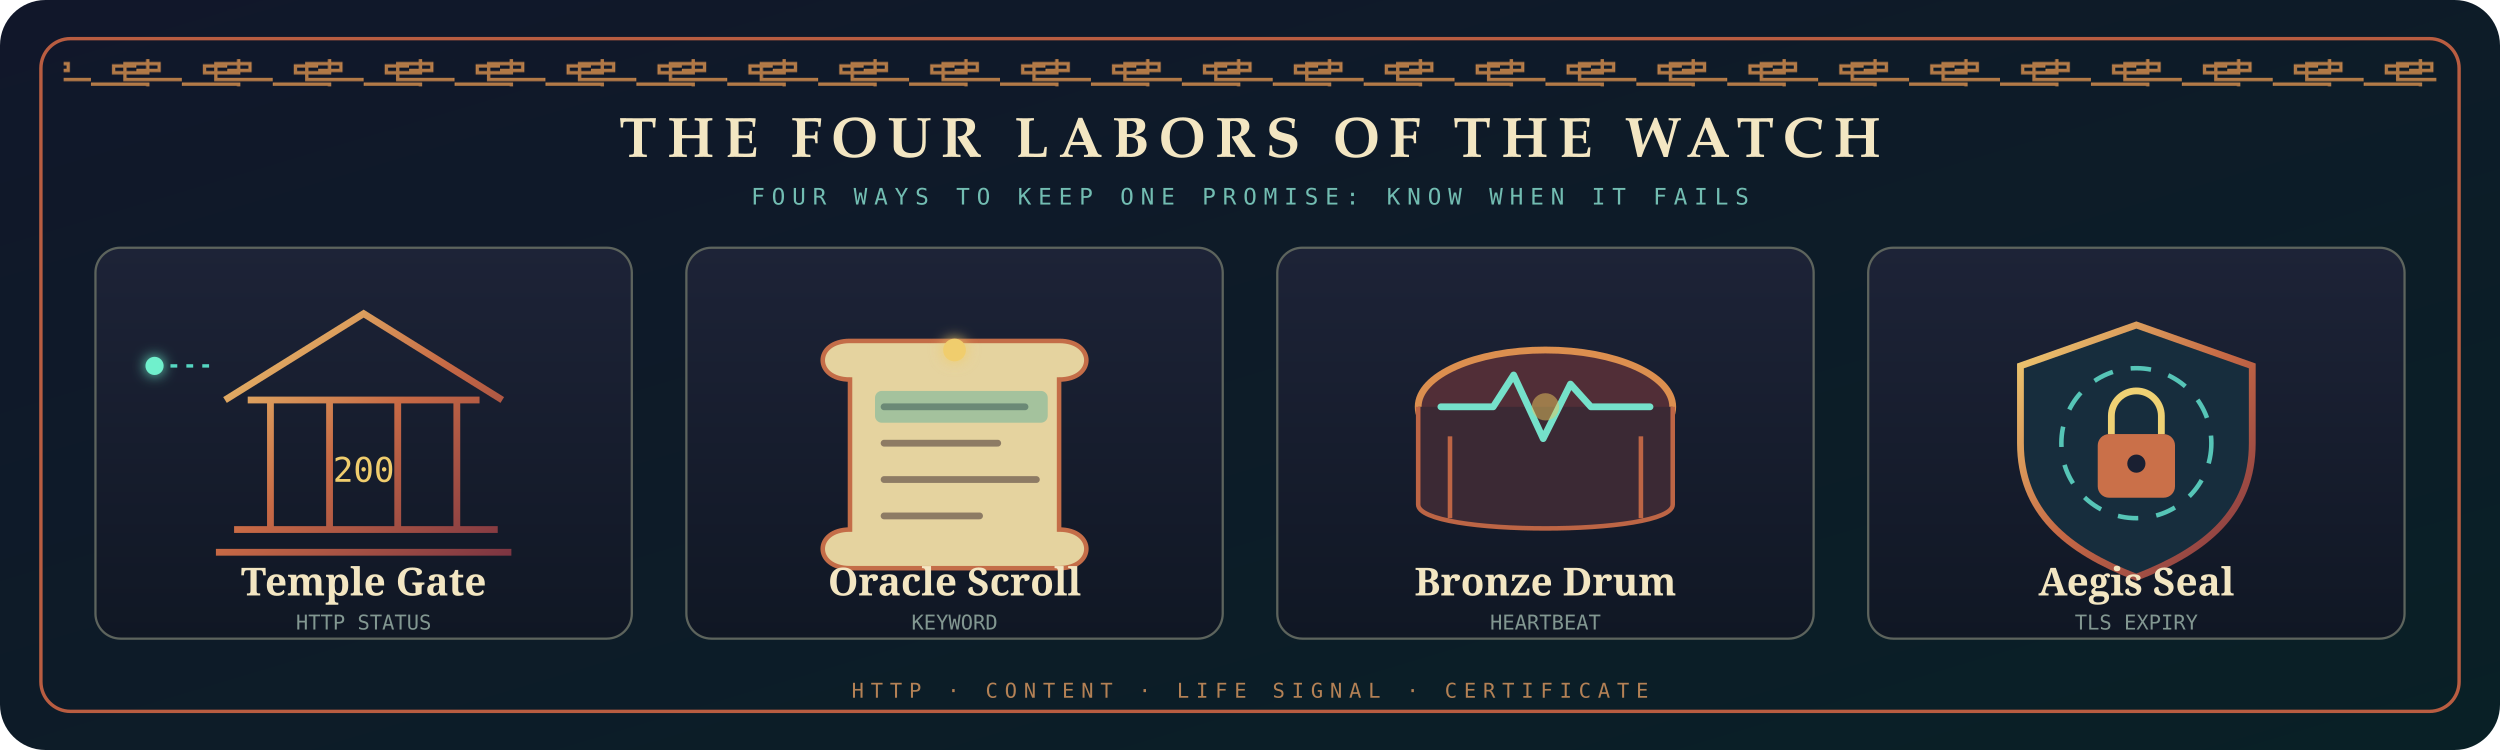
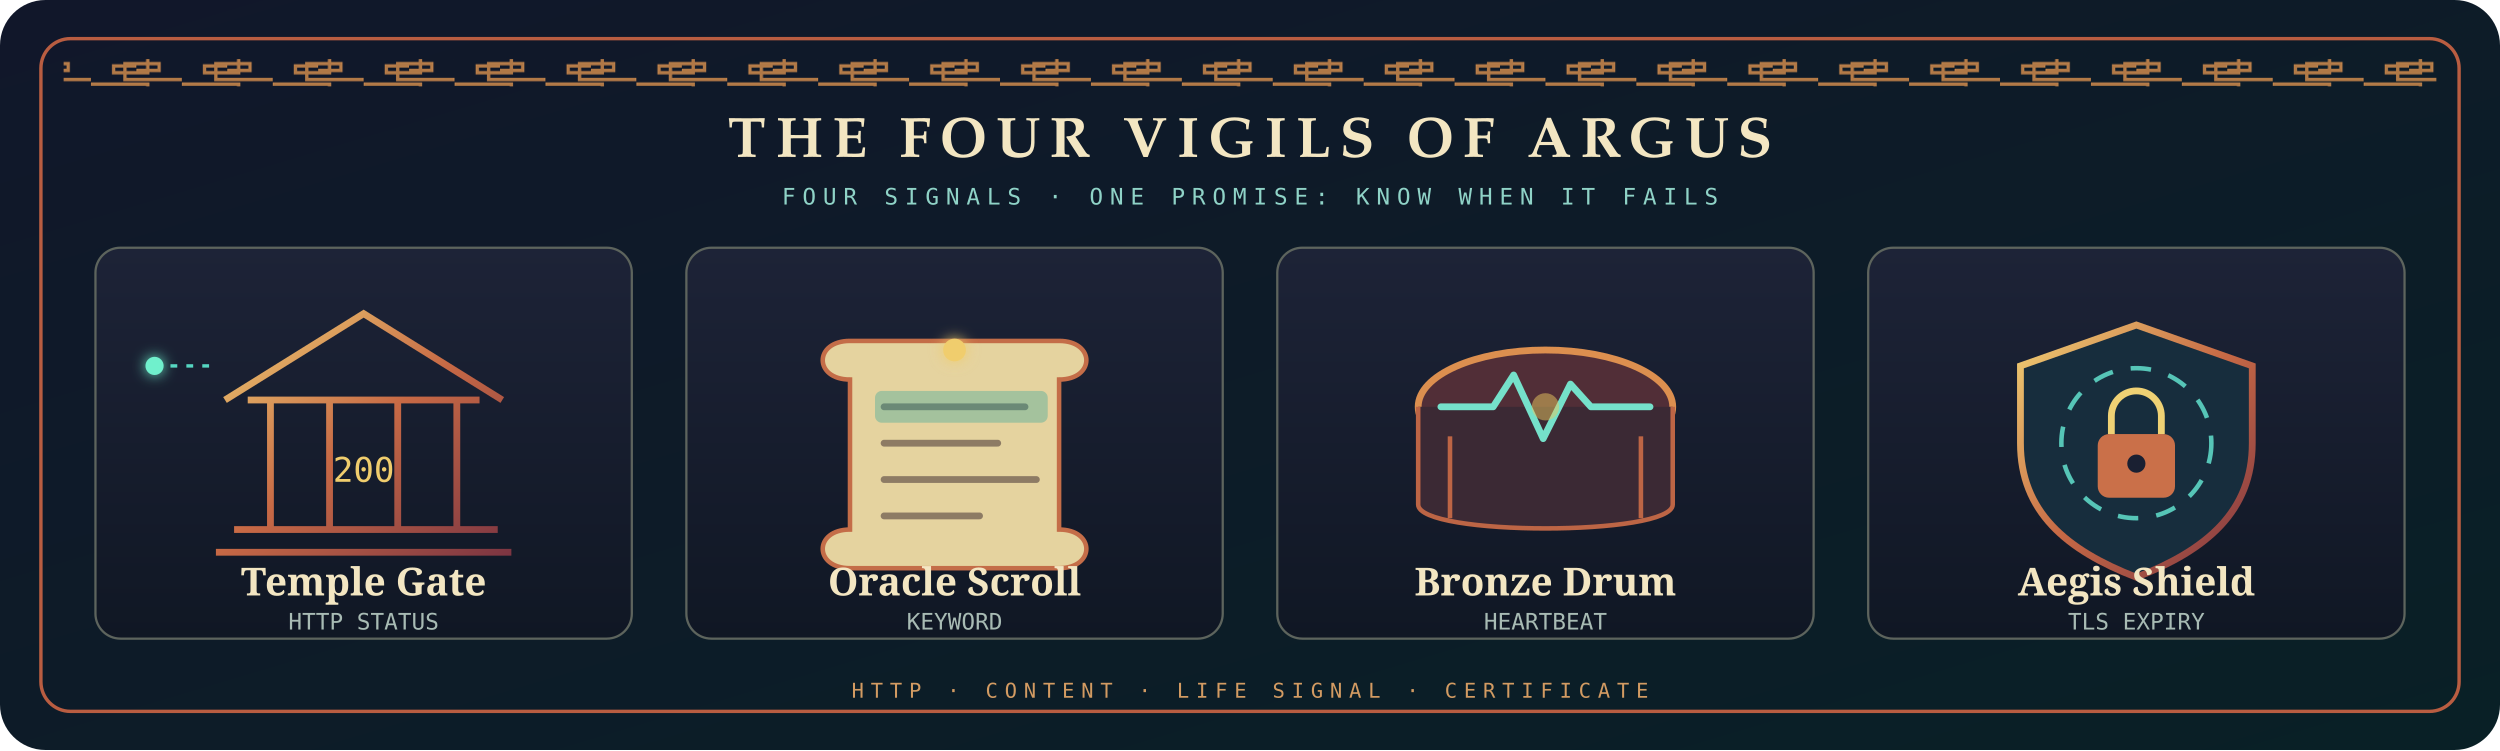
<svg xmlns="http://www.w3.org/2000/svg" width="1100" height="330" viewBox="0 0 1100 330" role="img" aria-labelledby="title desc">
  <defs>
    <linearGradient id="bg" x1="0" y1="0" x2="1" y2="1">
      <stop stop-color="#11172a" />
      <stop offset="1" stop-color="#092026" />
    </linearGradient>
    <linearGradient id="card" x1="0" y1="0" x2="0" y2="1">
      <stop stop-color="#1d2337" />
      <stop offset="1" stop-color="#101724" />
    </linearGradient>
    <linearGradient id="metal" x1="0" y1="0" x2="1" y2="1">
      <stop stop-color="#f0d174" />
      <stop offset=".5" stop-color="#c76945" />
      <stop offset="1" stop-color="#7d3542" />
    </linearGradient>
    <pattern id="key" width="40" height="12" patternUnits="userSpaceOnUse">
      <path d="M0 1h25v7H10V5h10M40 11H15V4h15v3H20" fill="none" stroke="#d8904e" stroke-width="1.5" />
    </pattern>
    <filter id="glow" x="-80%" y="-80%" width="260%" height="260%">
      <feGaussianBlur stdDeviation="3" result="b" />
      <feMerge>
        <feMergeNode in="b" />
        <feMergeNode in="SourceGraphic" />
      </feMerge>
    </filter>
    <style>
      .signal{filter:url(#glow)}
      .traveler{animation:travel 2.8s linear infinite}
-       .scan{animation:scan 4s ease-in-out infinite}
-       .pulse{stroke-dasharray:140;animation:pulse 2.2s linear infinite}
-       .seal{stroke-dasharray:9 8;animation:seal 8s linear infinite}
-       .torch{animation:torch 1.8s ease-in-out infinite}
-       @keyframes travel{from{transform:translateX(0)}to{transform:translateX(170px)}}
+       .scan{animation:scan 4s cubic-bezier(.77,0,.175,1) infinite}
+       .pulse{animation:pulse 2.2s cubic-bezier(.77,0,.175,1) infinite}
+       .seal{stroke-dasharray:9 8;animation:seal 8s linear infinite;transform-box:fill-box;transform-origin:center}
+       .torch{animation:torch 2.4s cubic-bezier(.77,0,.175,1) infinite}
+       @keyframes travel{0%{transform:translateX(0);opacity:0}10%,90%{opacity:1}100%{transform:translateX(170px);opacity:0}}
      @keyframes scan{0%,100%{transform:translateY(0)}50%{transform:translateY(48px)}}
-       @keyframes pulse{from{stroke-dashoffset:280}to{stroke-dashoffset:0}}
-       @keyframes seal{to{stroke-dashoffset:-136}}
+       @keyframes pulse{0%,100%{opacity:.45}50%{opacity:1}}
+       @keyframes seal{to{transform:rotate(360deg)}}
      @keyframes torch{0%,100%{opacity:.45}50%{opacity:1}}
-       @media (prefers-reduced-motion:reduce){.traveler,.scan,.pulse,.seal,.torch{animation:none}}
+       @media (prefers-reduced-motion:reduce){
+         .traveler,.scan,.seal{animation:none}
+         .traveler{opacity:.75;transform:translateX(20px)}
+         .pulse,.torch{animation:torch 5s cubic-bezier(.77,0,.175,1) infinite}
+       }
    </style>
  </defs>
  <rect width="1100" height="330" rx="20" fill="url(#bg)" />
  <rect x="18" y="17" width="1064" height="296" rx="13" fill="none" stroke="#b95d41" stroke-width="1.5" />
  <rect x="28" y="26" width="1044" height="12" fill="url(#key)" opacity=".8" />
  <g text-anchor="middle">
-     <text x="550" y="69" fill="#f3e6c2" font-family="Georgia,Palatino Linotype,serif" font-size="25" font-weight="700" letter-spacing="4">THE FOUR LABORS OF THE WATCH</text>
-     <text x="550" y="90" fill="#72bdb2" font-family="ui-monospace,SFMono-Regular,Consolas,monospace" font-size="10" letter-spacing="3">FOUR WAYS TO KEEP ONE PROMISE: KNOW WHEN IT FAILS</text>
+     <text x="550" y="69" fill="#f3e6c2" font-family="Georgia,Palatino Linotype,serif" font-size="25" font-weight="700" letter-spacing="4">THE FOUR VIGILS OF ARGUS</text>
+     <text x="550" y="90" fill="#8fd3c7" font-family="ui-monospace,SFMono-Regular,Consolas,monospace" font-size="10" letter-spacing="3">FOUR SIGNALS · ONE PROMISE: KNOW WHEN IT FAILS</text>
  </g>
  <g transform="translate(42 109)">
    <rect width="236" height="172" rx="11" fill="url(#card)" stroke="#5d645d" />
    <path d="M57 67L118 29L179 67M67 67H169M77 67v57M103 67v57M133 67v57M159 67v57M61 124h116M53 134h130" fill="none" stroke="url(#metal)" stroke-width="3" />
    <path d="M26 52H50" stroke="#55d6c1" stroke-width="1.5" stroke-dasharray="3 4" />
    <circle class="signal traveler" cx="26" cy="52" r="4" fill="#70f0cc" />
    <text x="118" y="103" fill="#f0cd6d" font-family="ui-monospace,SFMono-Regular,Consolas,monospace" font-size="15" text-anchor="middle">200</text>
    <text x="118" y="153" fill="#f3e6c2" font-family="Georgia,serif" font-size="17" font-weight="700" text-anchor="middle">Temple Gate</text>
-     <text x="118" y="168" fill="#829791" font-family="ui-monospace,monospace" font-size="9" text-anchor="middle">HTTP STATUS</text>
+     <text x="118" y="168" fill="#a8bbb4" font-family="ui-monospace,monospace" font-size="10" text-anchor="middle">HTTP STATUS</text>
  </g>
  <g transform="translate(302 109)">
    <rect width="236" height="172" rx="11" fill="url(#card)" stroke="#5d645d" />
    <path d="M72 41c-16 0-16 17 0 17v66c-16 0-16 17 0 17h92c16 0 16-17 0-17V58c16 0 16-17 0-17Z" fill="#e5d39f" stroke="#c46d48" stroke-width="2" />
    <path d="M87 70h62M87 86h50M87 102h67M87 118h42" stroke="#5e4c45" stroke-width="3" stroke-linecap="round" opacity=".65" />
    <rect class="scan" x="83" y="63" width="76" height="14" rx="3" fill="#2ba398" opacity=".35" />
    <circle class="torch" cx="118" cy="45" r="5" fill="#f0cd6d" filter="url(#glow)" />
    <text x="118" y="153" fill="#f3e6c2" font-family="Georgia,serif" font-size="17" font-weight="700" text-anchor="middle">Oracle Scroll</text>
-     <text x="118" y="168" fill="#829791" font-family="ui-monospace,monospace" font-size="9" text-anchor="middle">KEYWORD</text>
+     <text x="118" y="168" fill="#a8bbb4" font-family="ui-monospace,monospace" font-size="10" text-anchor="middle">KEYWORD</text>
  </g>
  <g transform="translate(562 109)">
    <rect width="236" height="172" rx="11" fill="url(#card)" stroke="#5d645d" />
    <ellipse cx="118" cy="70" rx="56" ry="25" fill="#512e37" stroke="#dc8f4f" stroke-width="3" />
    <path d="M62 70v43c0 14 112 14 112 0V70M76 83v36M160 83v36" fill="#3b2934" stroke="#bd6545" stroke-width="2" />
    <path class="pulse" d="M72 70h23l9-14l13 28l12-24l9 10h26" fill="none" stroke="#75e1ca" stroke-width="3" stroke-linecap="round" stroke-linejoin="round" />
    <circle class="torch" cx="118" cy="70" r="6" fill="#e9c760" opacity=".5" />
    <text x="118" y="153" fill="#f3e6c2" font-family="Georgia,serif" font-size="17" font-weight="700" text-anchor="middle">Bronze Drum</text>
-     <text x="118" y="168" fill="#829791" font-family="ui-monospace,monospace" font-size="9" text-anchor="middle">HEARTBEAT</text>
+     <text x="118" y="168" fill="#a8bbb4" font-family="ui-monospace,monospace" font-size="10" text-anchor="middle">HEARTBEAT</text>
  </g>
  <g transform="translate(822 109)">
    <rect width="236" height="172" rx="11" fill="url(#card)" stroke="#5d645d" />
    <path d="M118 34L169 52v34c0 30-20 47-51 59c-31-12-51-29-51-59V52Z" fill="#172d3d" stroke="url(#metal)" stroke-width="3" />
    <circle class="seal" cx="118" cy="86" r="33" fill="none" stroke="#56c5b7" stroke-width="2" />
    <rect x="101" y="82" width="34" height="28" rx="5" fill="#ca7049" />
    <path d="M107 82v-8a11 11 0 0 1 22 0v8" fill="none" stroke="#efd174" stroke-width="3" />
    <circle cx="118" cy="95" r="4" fill="#1a2032" />
-     <text x="118" y="153" fill="#f3e6c2" font-family="Georgia,serif" font-size="17" font-weight="700" text-anchor="middle">Aegis Seal</text>
-     <text x="118" y="168" fill="#829791" font-family="ui-monospace,monospace" font-size="9" text-anchor="middle">TLS EXPIRY</text>
+     <text x="118" y="153" fill="#f3e6c2" font-family="Georgia,serif" font-size="17" font-weight="700" text-anchor="middle">Aegis Shield</text>
+     <text x="118" y="168" fill="#a8bbb4" font-family="ui-monospace,monospace" font-size="10" text-anchor="middle">TLS EXPIRY</text>
  </g>
-   <text x="550" y="307" fill="#b48155" font-family="ui-monospace,SFMono-Regular,Consolas,monospace" font-size="9" letter-spacing="3" text-anchor="middle">HTTP · CONTENT · LIFE SIGNAL · CERTIFICATE</text>
+   <text x="550" y="307" fill="#d39b62" font-family="ui-monospace,SFMono-Regular,Consolas,monospace" font-size="9" letter-spacing="3" text-anchor="middle">HTTP · CONTENT · LIFE SIGNAL · CERTIFICATE</text>
</svg>
